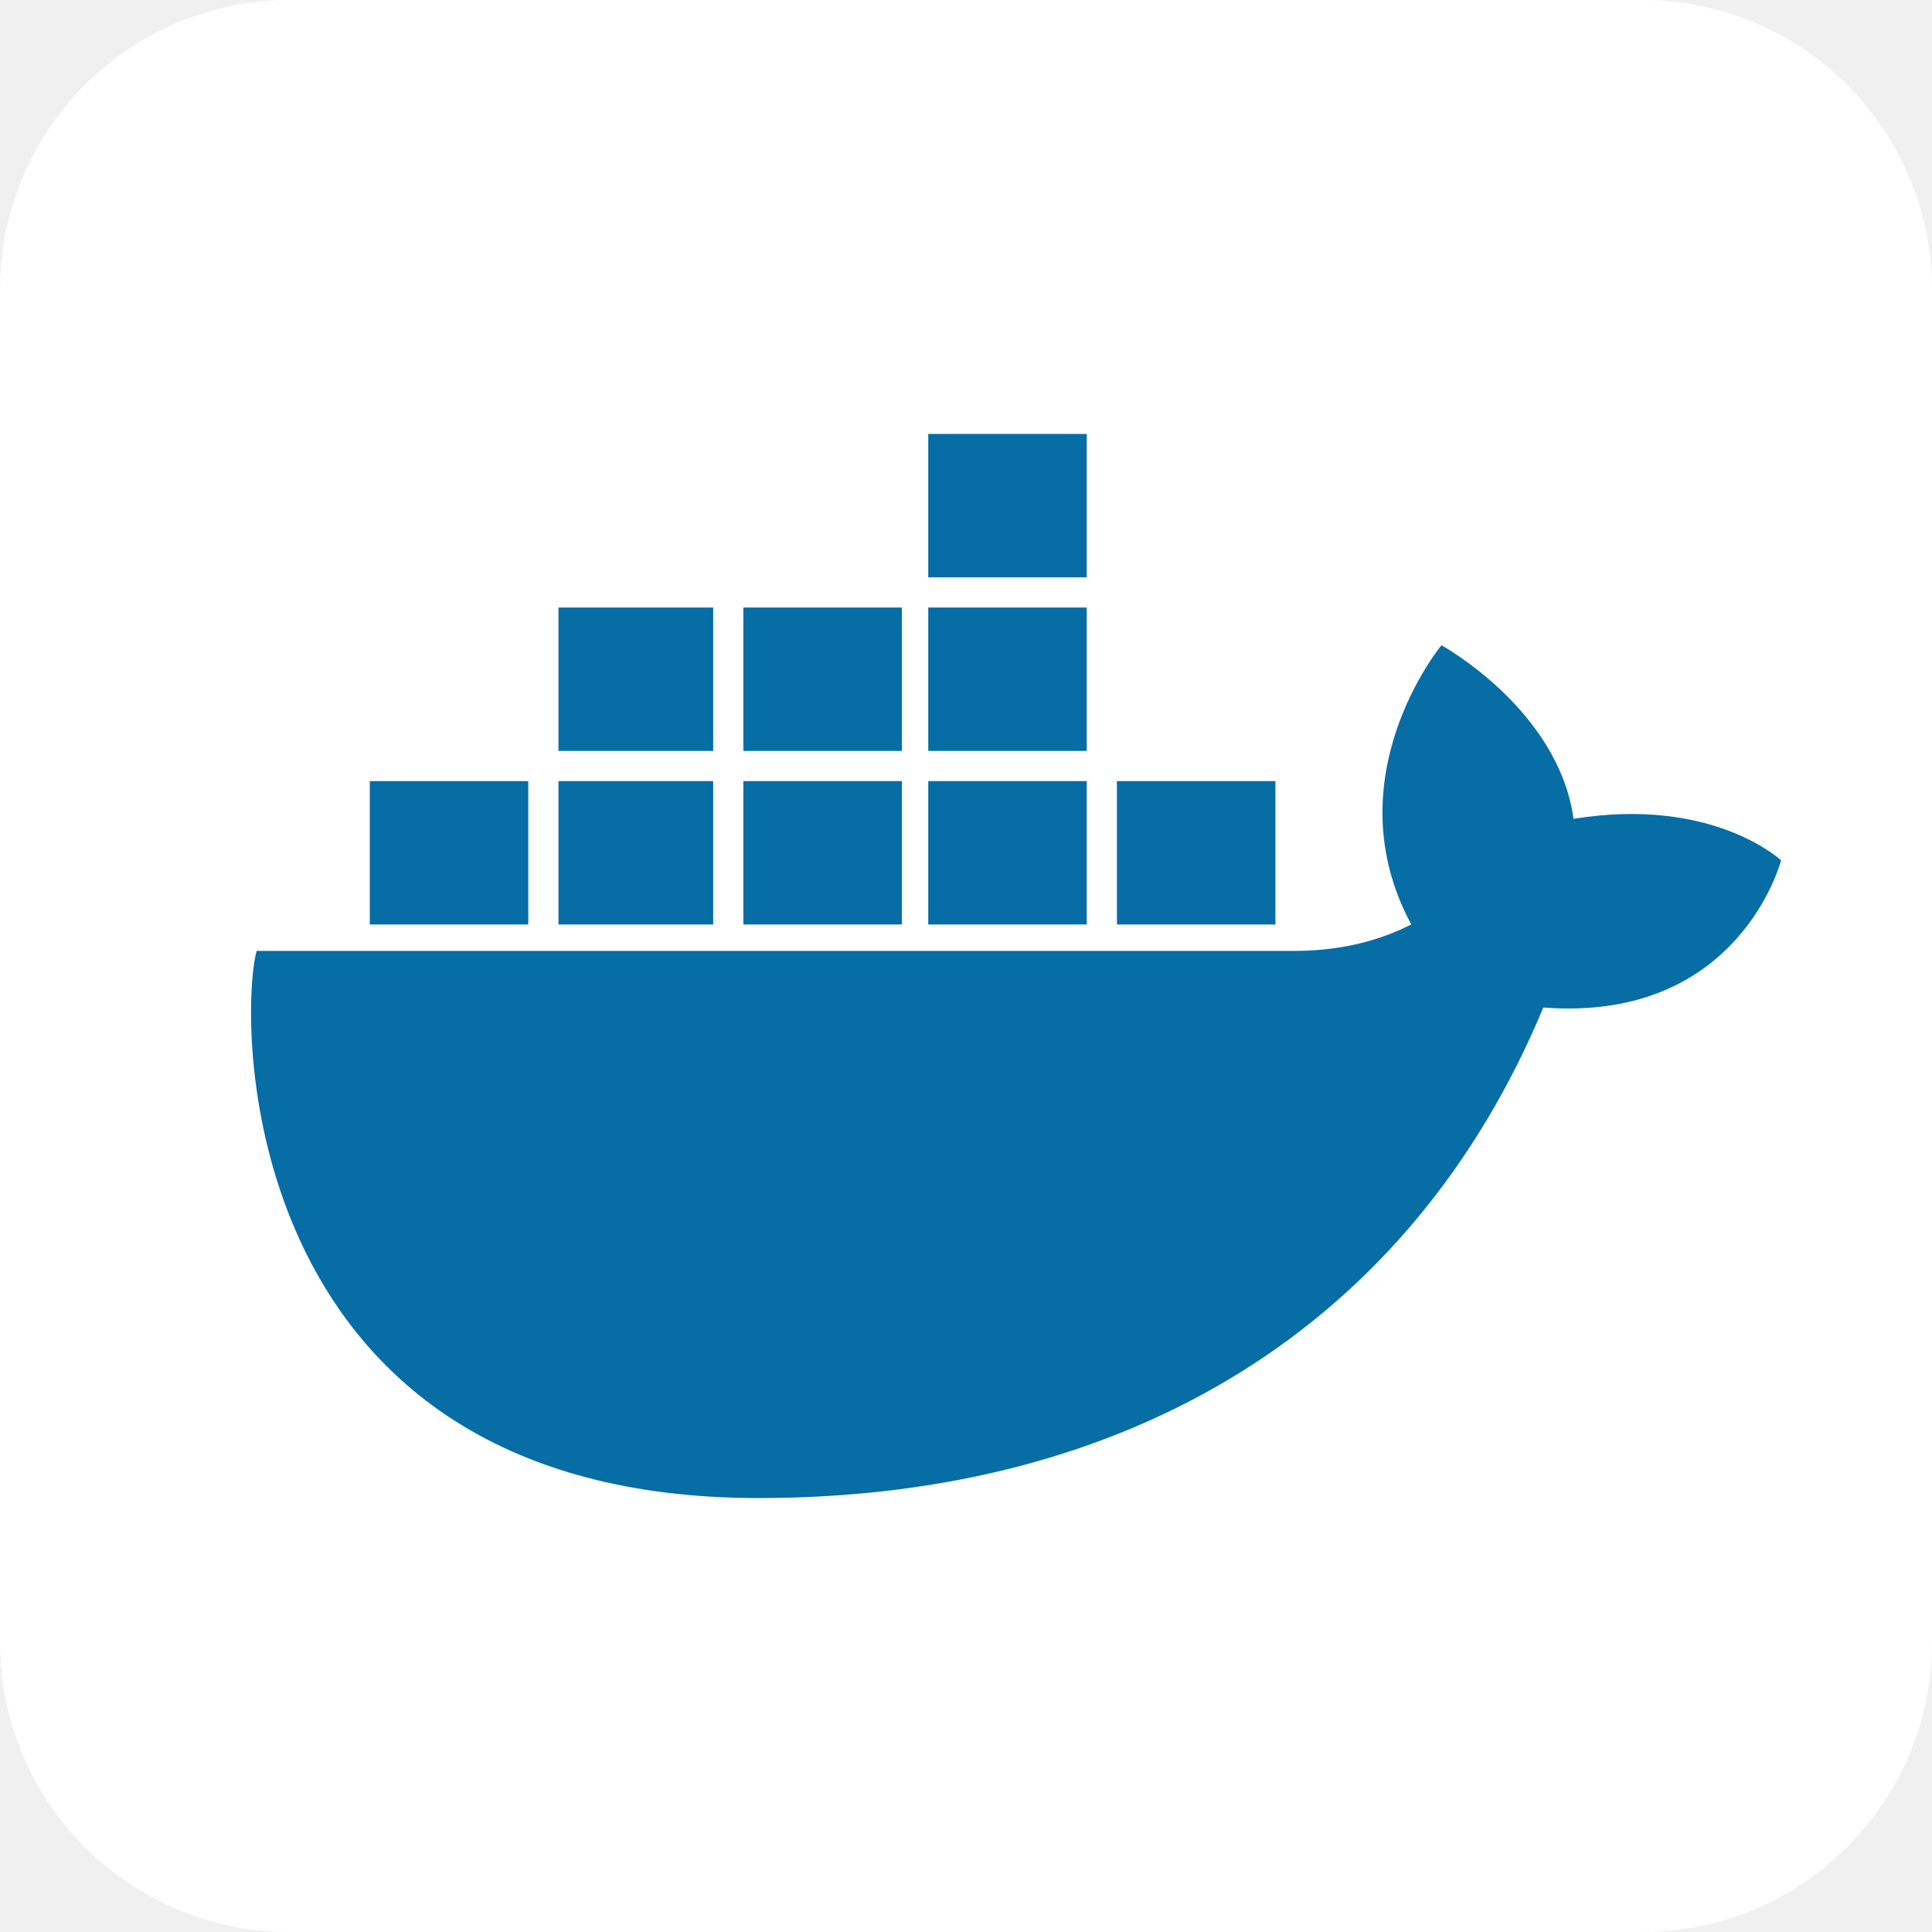
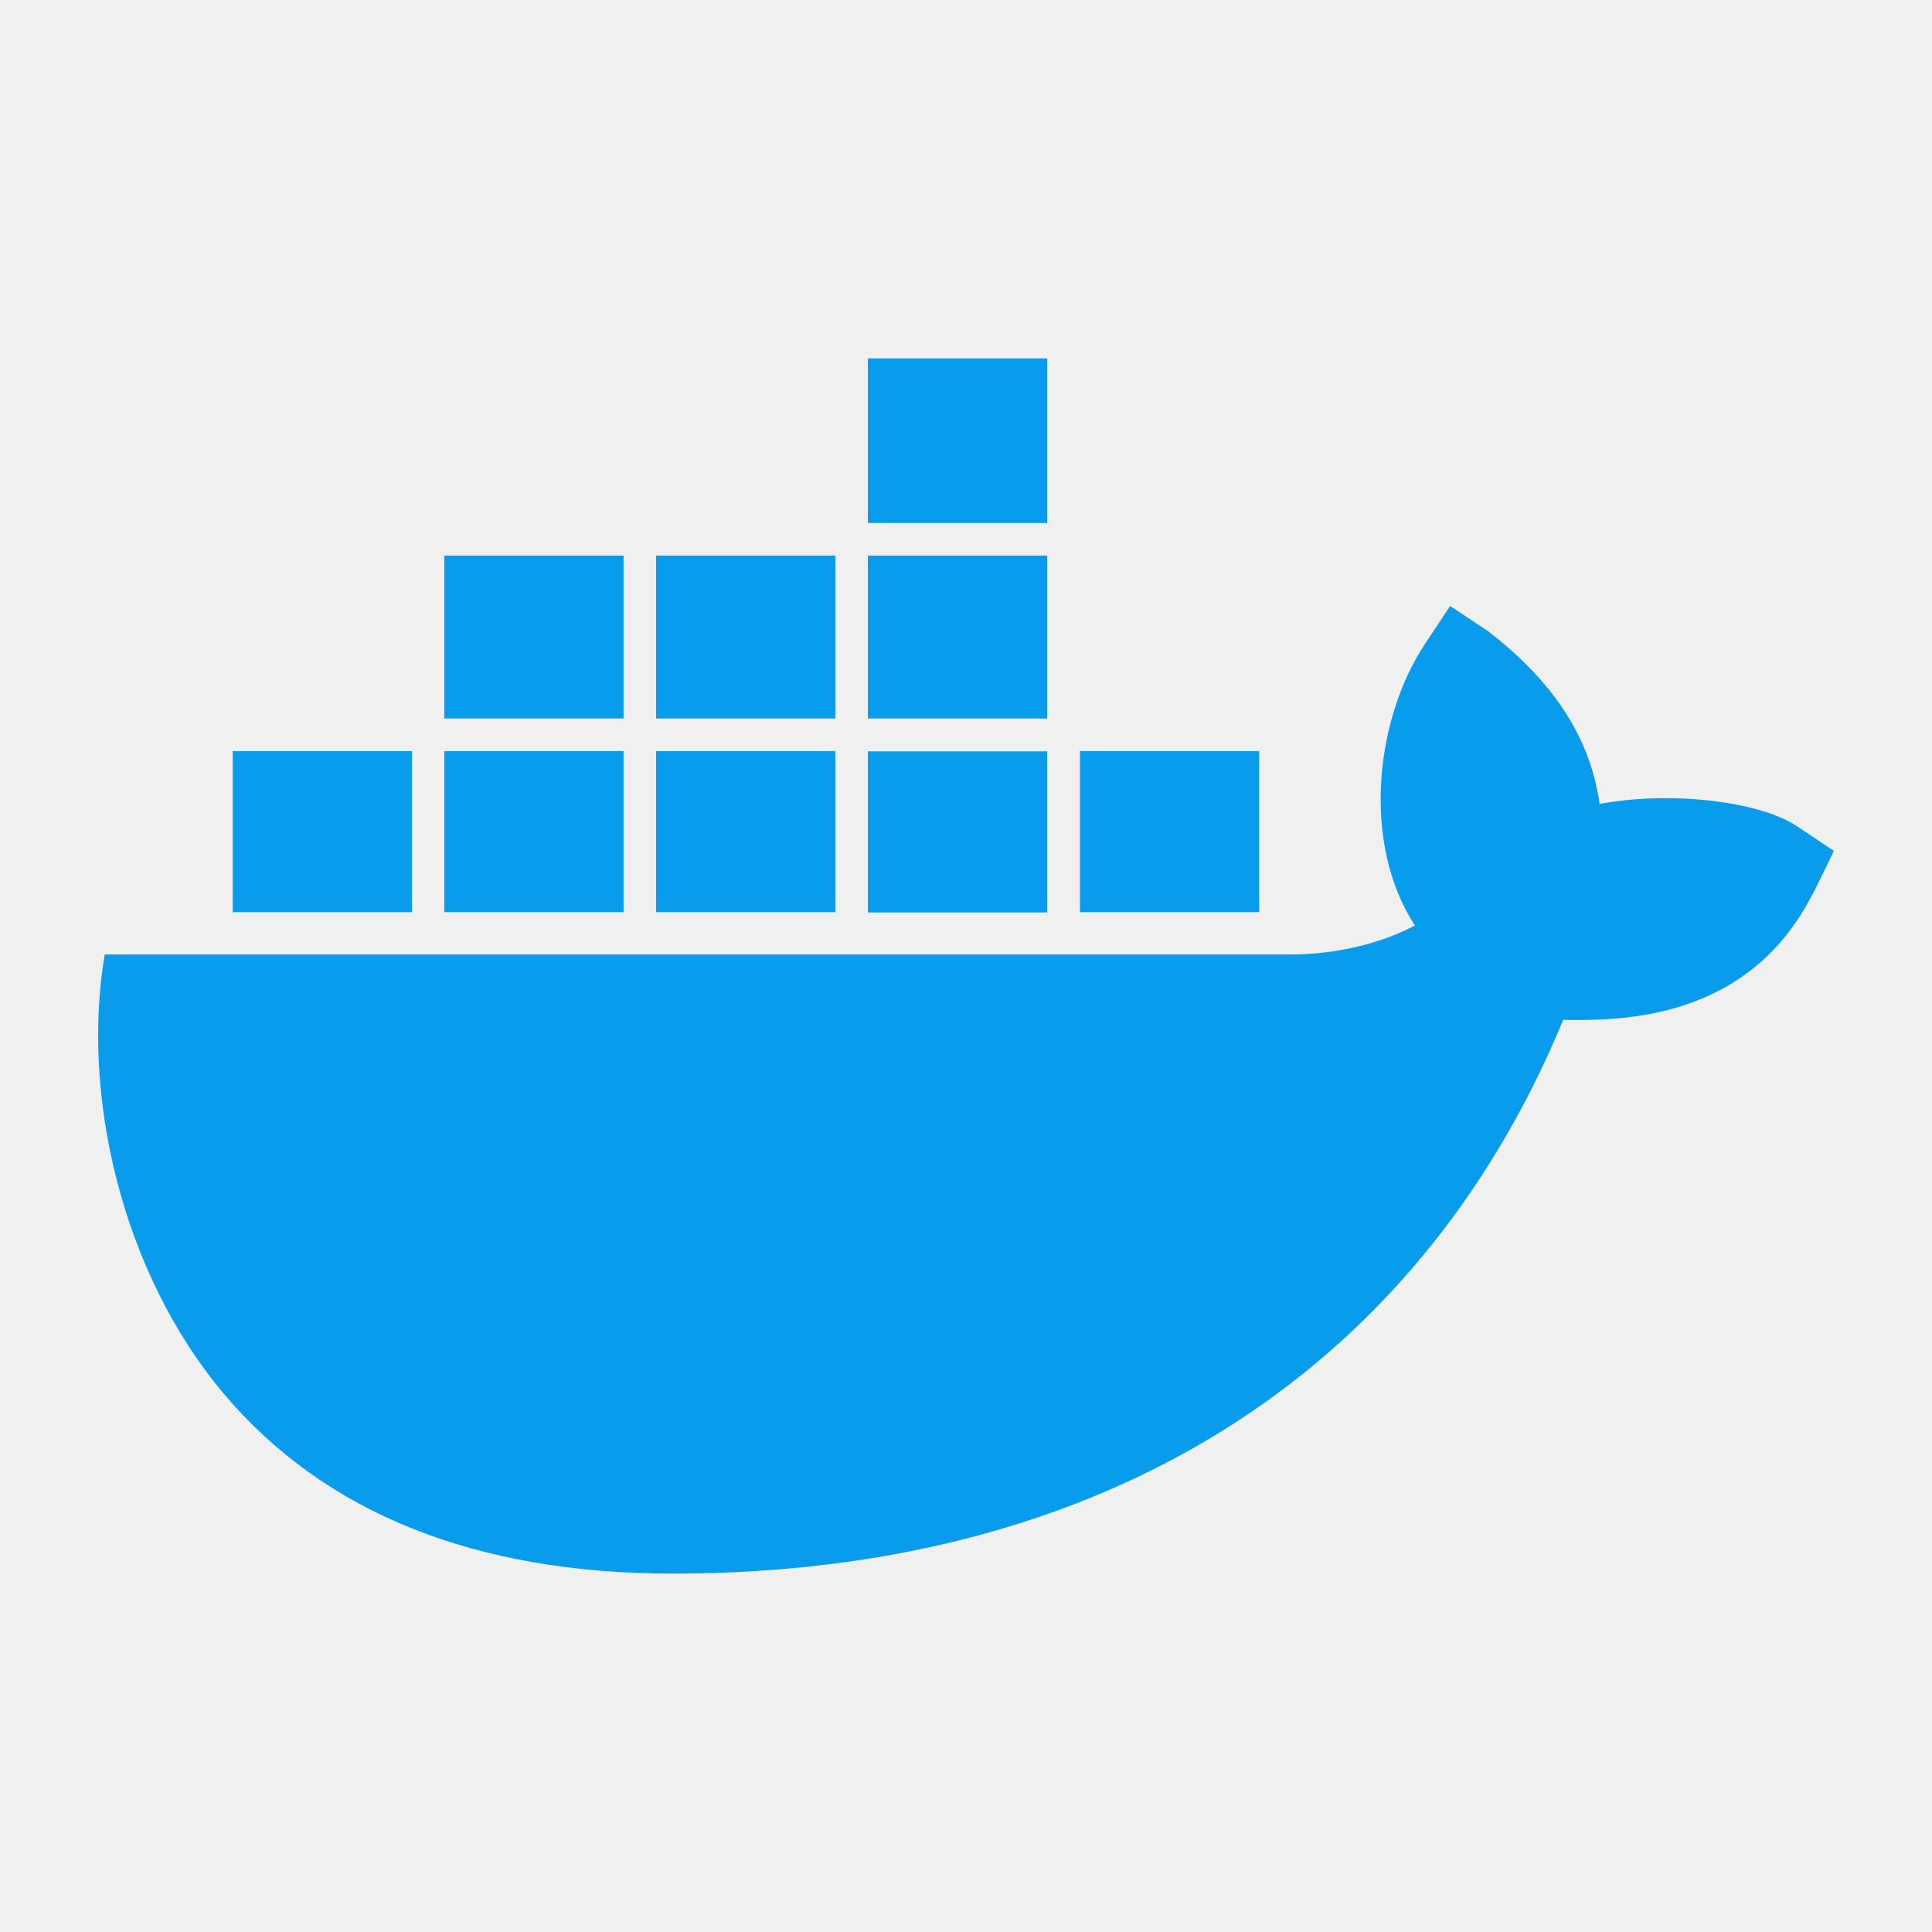
- <svg xmlns="http://www.w3.org/2000/svg" aria-label="Docker" role="img" viewBox="0 0 512 512">
-   <rect width="512" height="512" rx="15%" fill="#ffffff" />
-   <path stroke="#066da5" stroke-width="38" d="M296 226h42m-92 0h42m-91 0h42m-91 0h41m-91 0h42m8-46h41m8 0h42m7 0h42m-42-46h42" />
-   <path fill="#066da5" d="m472 228s-18-17-55-11c-4-29-35-46-35-46s-29 35-8 74c-6 3-16 7-31 7H68c-5 19-5 145 133 145 99 0 173-46 208-130 52 4 63-39 63-39" />
+ <svg xmlns="http://www.w3.org/2000/svg" height="512px" style="enable-background:new 0 0 512 512;" version="1.1" viewBox="0 0 512 512" width="512px" xml:space="preserve">
+   <g id="_x39_7-docker">
+     <g>
+       <g>
+         <rect height="43.193" style="fill:#099CEC;" width="47.506" x="229.999" y="147.225" />
+         <rect height="42.69" style="fill:#099CEC;" width="47.506" x="229.999" y="199.115" />
+         <rect height="43.193" style="fill:#099CEC;" width="47.506" x="173.869" y="147.225" />
+         <rect height="42.691" style="fill:#099CEC;" width="47.507" x="286.2" y="199.043" />
+         <rect height="43.625" style="fill:#099CEC;" width="47.506" x="229.999" y="94.975" />
+         <rect height="43.193" style="fill:#099CEC;" width="47.505" x="117.738" y="147.225" />
+         <rect height="42.691" style="fill:#099CEC;" width="47.506" x="173.869" y="199.043" />
+         <path d="M476.441,219.095c-10.35-6.972-34.21-9.487-52.537-6.036     c-2.371-17.249-12.003-32.27-29.538-45.782l-10.062-6.685l-6.685,10.062c-13.225,19.98-16.817,52.896-2.658,74.602     c-6.252,3.377-18.545,7.978-34.786,7.689H27.757c-6.252,36.511,4.169,83.945,31.624,116.501     c26.663,31.551,66.623,47.579,118.872,47.579c113.124,0,196.851-52.104,236.021-146.76c15.381,0.288,48.584,0.073,65.618-32.483     c1.078-1.797,4.743-9.488,6.107-12.291L476.441,219.095z" style="fill:#099CEC;" />
+         <polygon points="109.186,199.043 109.113,199.043 61.68,199.043 61.68,241.734 109.186,241.734    " style="fill:#099CEC;" />
+         <rect height="42.691" style="fill:#099CEC;" width="47.505" x="117.738" y="199.043" />
+       </g>
+     </g>
+   </g>
+   <g id="Layer_1" />
</svg>
